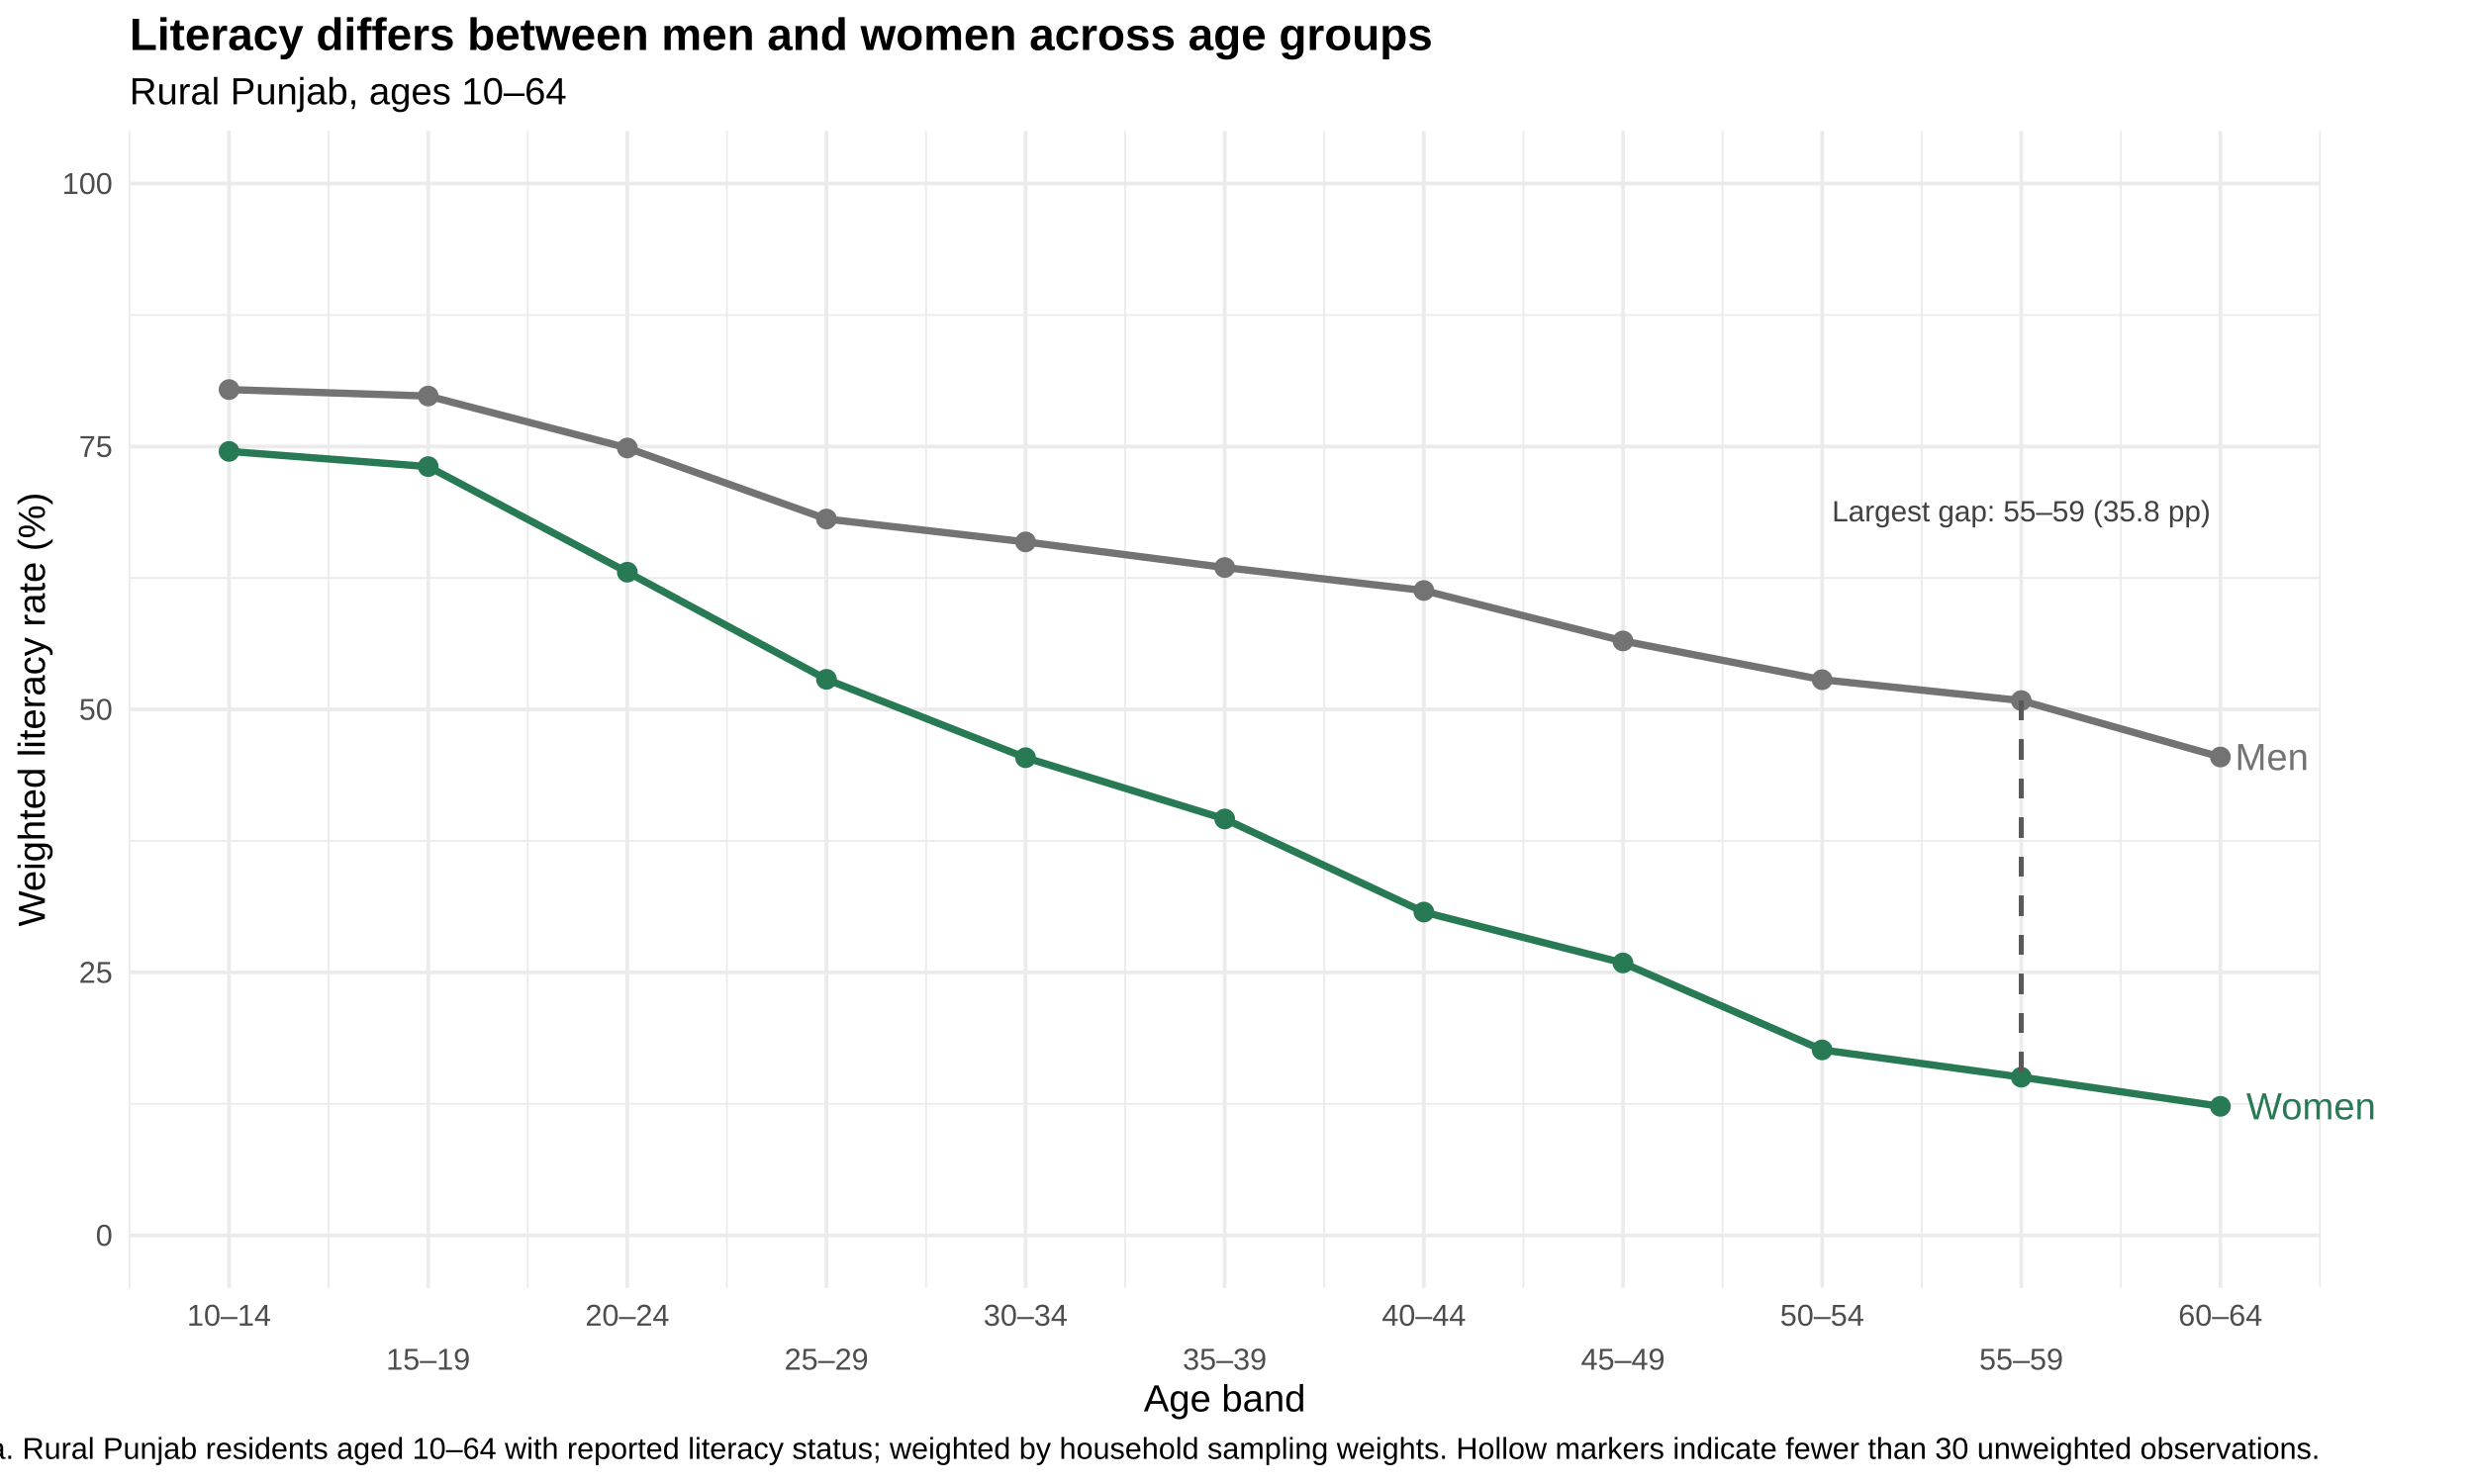
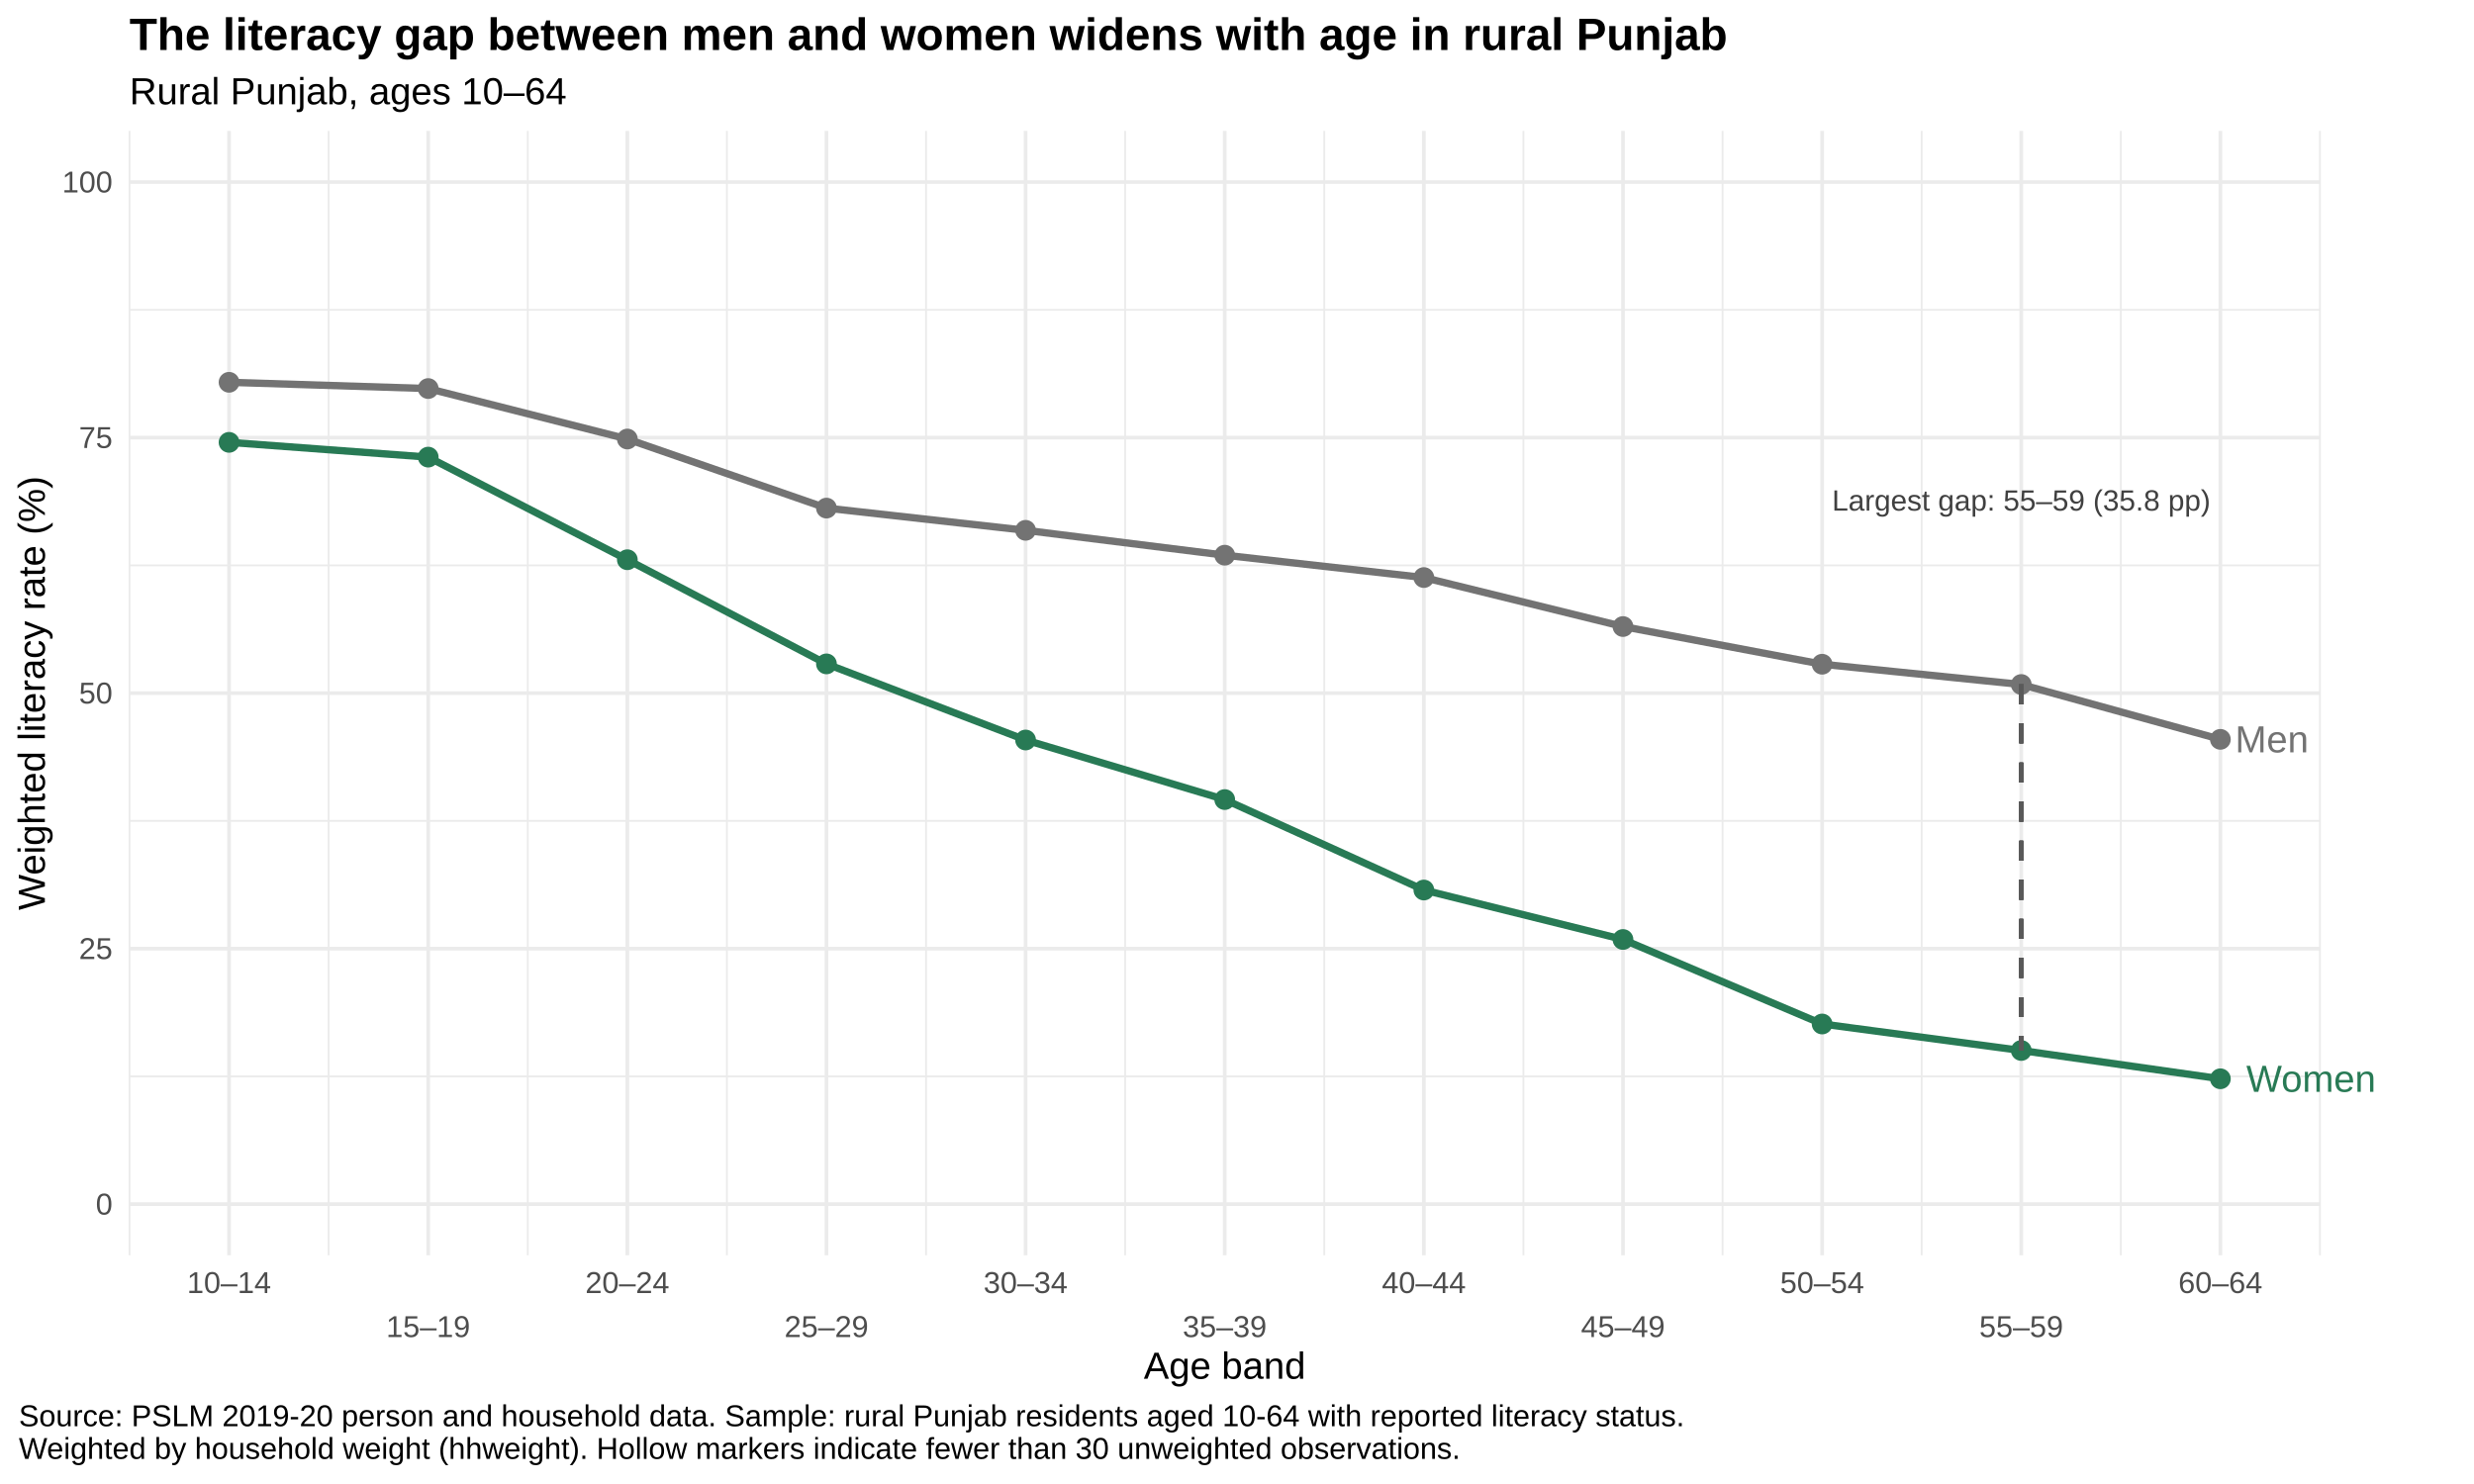
<svg xmlns="http://www.w3.org/2000/svg" width="720.00pt" height="432.00pt" viewBox="0 0 720.00 432.00">
  <g class="svglite">
    <defs>
      <style type="text/css">
    .svglite line, .svglite polyline, .svglite polygon, .svglite path, .svglite rect, .svglite circle {
      fill: none;
      stroke: #000000;
      stroke-linecap: round;
      stroke-linejoin: round;
      stroke-miterlimit: 10.00;
    }
    .svglite text {
      white-space: pre;
    }
    .svglite g.glyphgroup path {
      fill: inherit;
      stroke: none;
    }
  </style>
    </defs>
    <rect width="100%" height="100%" style="stroke: none; fill: #FFFFFF;" />
    <defs>
      <clipPath id="cpMC4wMHw3MjAuMDB8MC4wMHw0MzIuMDA=">
        <rect x="0.00" y="0.00" width="720.00" height="432.00" />
      </clipPath>
    </defs>
    <g clip-path="url(#cpMC4wMHw3MjAuMDB8MC4wMHw0MzIuMDA=)">
      <rect x="0.00" y="0.00" width="720.00" height="432.00" style="stroke-width: 1.07; stroke: none; fill: #FFFFFF;" />
-       <polyline points="37.69,321.34 675.17,321.34 " style="stroke-width: 0.53; stroke: #EBEBEB; stroke-linecap: butt;" />
-       <polyline points="37.69,244.80 675.17,244.80 " style="stroke-width: 0.53; stroke: #EBEBEB; stroke-linecap: butt;" />
-       <polyline points="37.69,168.25 675.17,168.25 " style="stroke-width: 0.53; stroke: #EBEBEB; stroke-linecap: butt;" />
-       <polyline points="37.69,91.71 675.17,91.71 " style="stroke-width: 0.53; stroke: #EBEBEB; stroke-linecap: butt;" />
-       <polyline points="37.69,374.92 37.69,38.12 " style="stroke-width: 0.53; stroke: #EBEBEB; stroke-linecap: butt;" />
-       <polyline points="95.64,374.92 95.64,38.12 " style="stroke-width: 0.53; stroke: #EBEBEB; stroke-linecap: butt;" />
-       <polyline points="153.59,374.92 153.59,38.12 " style="stroke-width: 0.53; stroke: #EBEBEB; stroke-linecap: butt;" />
-       <polyline points="211.55,374.92 211.55,38.12 " style="stroke-width: 0.53; stroke: #EBEBEB; stroke-linecap: butt;" />
-       <polyline points="269.50,374.92 269.50,38.12 " style="stroke-width: 0.53; stroke: #EBEBEB; stroke-linecap: butt;" />
-       <polyline points="327.45,374.92 327.45,38.12 " style="stroke-width: 0.53; stroke: #EBEBEB; stroke-linecap: butt;" />
-       <polyline points="385.40,374.92 385.40,38.12 " style="stroke-width: 0.53; stroke: #EBEBEB; stroke-linecap: butt;" />
-       <polyline points="443.36,374.92 443.36,38.12 " style="stroke-width: 0.53; stroke: #EBEBEB; stroke-linecap: butt;" />
-       <polyline points="501.31,374.92 501.31,38.12 " style="stroke-width: 0.53; stroke: #EBEBEB; stroke-linecap: butt;" />
-       <polyline points="559.26,374.92 559.26,38.12 " style="stroke-width: 0.53; stroke: #EBEBEB; stroke-linecap: butt;" />
-       <polyline points="617.22,374.92 617.22,38.12 " style="stroke-width: 0.53; stroke: #EBEBEB; stroke-linecap: butt;" />
-       <polyline points="675.17,374.92 675.17,38.12 " style="stroke-width: 0.53; stroke: #EBEBEB; stroke-linecap: butt;" />
-       <polyline points="37.69,359.61 675.17,359.61 " style="stroke-width: 1.07; stroke: #EBEBEB; stroke-linecap: butt;" />
-       <polyline points="37.69,283.07 675.17,283.07 " style="stroke-width: 1.07; stroke: #EBEBEB; stroke-linecap: butt;" />
-       <polyline points="37.69,206.52 675.17,206.52 " style="stroke-width: 1.07; stroke: #EBEBEB; stroke-linecap: butt;" />
-       <polyline points="37.69,129.98 675.17,129.98 " style="stroke-width: 1.07; stroke: #EBEBEB; stroke-linecap: butt;" />
-       <polyline points="37.69,53.43 675.17,53.43 " style="stroke-width: 1.07; stroke: #EBEBEB; stroke-linecap: butt;" />
-       <polyline points="66.66,374.92 66.66,38.12 " style="stroke-width: 1.07; stroke: #EBEBEB; stroke-linecap: butt;" />
-       <polyline points="124.62,374.92 124.62,38.12 " style="stroke-width: 1.07; stroke: #EBEBEB; stroke-linecap: butt;" />
-       <polyline points="182.57,374.92 182.57,38.12 " style="stroke-width: 1.07; stroke: #EBEBEB; stroke-linecap: butt;" />
-       <polyline points="240.52,374.92 240.52,38.12 " style="stroke-width: 1.07; stroke: #EBEBEB; stroke-linecap: butt;" />
-       <polyline points="298.47,374.92 298.47,38.12 " style="stroke-width: 1.07; stroke: #EBEBEB; stroke-linecap: butt;" />
-       <polyline points="356.43,374.92 356.43,38.12 " style="stroke-width: 1.07; stroke: #EBEBEB; stroke-linecap: butt;" />
-       <polyline points="414.38,374.92 414.38,38.12 " style="stroke-width: 1.07; stroke: #EBEBEB; stroke-linecap: butt;" />
-       <polyline points="472.33,374.92 472.33,38.12 " style="stroke-width: 1.07; stroke: #EBEBEB; stroke-linecap: butt;" />
-       <polyline points="530.29,374.92 530.29,38.12 " style="stroke-width: 1.07; stroke: #EBEBEB; stroke-linecap: butt;" />
-       <polyline points="588.24,374.92 588.24,38.12 " style="stroke-width: 1.07; stroke: #EBEBEB; stroke-linecap: butt;" />
-       <polyline points="646.19,374.92 646.19,38.12 " style="stroke-width: 1.07; stroke: #EBEBEB; stroke-linecap: butt;" />
-       <polyline points="66.66,113.41 124.62,115.29 182.57,130.41 240.52,151.09 298.47,157.75 356.43,165.21 414.38,171.90 472.33,186.58 530.29,197.87 588.24,203.94 646.19,220.37 " style="stroke-width: 2.13; stroke: #737373; stroke-linecap: butt;" />
-       <polyline points="66.66,131.41 124.62,135.83 182.57,166.57 240.52,197.76 298.47,220.57 356.43,238.41 414.38,265.51 472.33,280.32 530.29,305.63 588.24,313.57 646.19,322.06 " style="stroke-width: 2.13; stroke: #287A55; stroke-linecap: butt;" />
-       <circle cx="66.66" cy="113.41" r="3.02" style="stroke-width: 0.71; stroke: none; fill: #737373;" />
-       <circle cx="66.66" cy="131.41" r="3.02" style="stroke-width: 0.71; stroke: none; fill: #287A55;" />
-       <circle cx="124.62" cy="115.29" r="3.02" style="stroke-width: 0.71; stroke: none; fill: #737373;" />
-       <circle cx="124.62" cy="135.83" r="3.02" style="stroke-width: 0.71; stroke: none; fill: #287A55;" />
-       <circle cx="182.57" cy="130.41" r="3.02" style="stroke-width: 0.71; stroke: none; fill: #737373;" />
-       <circle cx="182.57" cy="166.57" r="3.02" style="stroke-width: 0.71; stroke: none; fill: #287A55;" />
-       <circle cx="240.52" cy="151.09" r="3.02" style="stroke-width: 0.71; stroke: none; fill: #737373;" />
-       <circle cx="240.52" cy="197.76" r="3.02" style="stroke-width: 0.71; stroke: none; fill: #287A55;" />
-       <circle cx="298.47" cy="157.75" r="3.02" style="stroke-width: 0.71; stroke: none; fill: #737373;" />
-       <circle cx="298.47" cy="220.57" r="3.02" style="stroke-width: 0.71; stroke: none; fill: #287A55;" />
-       <circle cx="356.43" cy="165.21" r="3.02" style="stroke-width: 0.71; stroke: none; fill: #737373;" />
-       <circle cx="356.43" cy="238.41" r="3.02" style="stroke-width: 0.71; stroke: none; fill: #287A55;" />
-       <circle cx="414.38" cy="171.90" r="3.02" style="stroke-width: 0.71; stroke: none; fill: #737373;" />
-       <circle cx="414.38" cy="265.51" r="3.02" style="stroke-width: 0.71; stroke: none; fill: #287A55;" />
-       <circle cx="472.33" cy="186.58" r="3.02" style="stroke-width: 0.71; stroke: none; fill: #737373;" />
-       <circle cx="472.33" cy="280.32" r="3.02" style="stroke-width: 0.71; stroke: none; fill: #287A55;" />
-       <circle cx="530.29" cy="197.87" r="3.02" style="stroke-width: 0.71; stroke: none; fill: #737373;" />
-       <circle cx="530.29" cy="305.63" r="3.02" style="stroke-width: 0.71; stroke: none; fill: #287A55;" />
-       <circle cx="588.24" cy="203.94" r="3.02" style="stroke-width: 0.71; stroke: none; fill: #737373;" />
-       <circle cx="588.24" cy="313.57" r="3.02" style="stroke-width: 0.71; stroke: none; fill: #287A55;" />
-       <circle cx="646.19" cy="220.37" r="3.02" style="stroke-width: 0.71; stroke: none; fill: #737373;" />
-       <circle cx="646.19" cy="322.06" r="3.02" style="stroke-width: 0.71; stroke: none; fill: #287A55;" />
-       <line x1="588.24" y1="203.94" x2="588.24" y2="313.57" style="stroke-width: 1.07; stroke: #595959; stroke-dasharray: 5.69,5.69; stroke-linecap: butt;" />
-       <line x1="588.24" y1="203.94" x2="588.24" y2="313.57" style="stroke-width: 1.07; stroke: #595959; stroke-dasharray: 5.69,5.69; stroke-linecap: butt;" />
-       <line x1="588.24" y1="203.94" x2="588.24" y2="313.57" style="stroke-width: 1.07; stroke: #595959; stroke-dasharray: 5.69,5.69; stroke-linecap: butt;" />
-       <line x1="588.24" y1="203.94" x2="588.24" y2="313.57" style="stroke-width: 1.07; stroke: #595959; stroke-dasharray: 5.69,5.69; stroke-linecap: butt;" />
-       <line x1="588.24" y1="203.94" x2="588.24" y2="313.57" style="stroke-width: 1.07; stroke: #595959; stroke-dasharray: 5.69,5.69; stroke-linecap: butt;" />
-       <line x1="588.24" y1="203.94" x2="588.24" y2="313.57" style="stroke-width: 1.07; stroke: #595959; stroke-dasharray: 5.69,5.69; stroke-linecap: butt;" />
-       <line x1="588.24" y1="203.94" x2="588.24" y2="313.57" style="stroke-width: 1.07; stroke: #595959; stroke-dasharray: 5.69,5.69; stroke-linecap: butt;" />
-       <line x1="588.24" y1="203.94" x2="588.24" y2="313.57" style="stroke-width: 1.07; stroke: #595959; stroke-dasharray: 5.69,5.69; stroke-linecap: butt;" />
-       <line x1="588.24" y1="203.94" x2="588.24" y2="313.57" style="stroke-width: 1.07; stroke: #595959; stroke-dasharray: 5.69,5.69; stroke-linecap: butt;" />
-       <line x1="588.24" y1="203.94" x2="588.24" y2="313.57" style="stroke-width: 1.07; stroke: #595959; stroke-dasharray: 5.69,5.69; stroke-linecap: butt;" />
-       <line x1="588.24" y1="203.94" x2="588.24" y2="313.57" style="stroke-width: 1.07; stroke: #595959; stroke-dasharray: 5.69,5.69; stroke-linecap: butt;" />
-       <line x1="588.24" y1="203.94" x2="588.24" y2="313.57" style="stroke-width: 1.07; stroke: #595959; stroke-dasharray: 5.69,5.69; stroke-linecap: butt;" />
-       <line x1="588.24" y1="203.94" x2="588.24" y2="313.57" style="stroke-width: 1.07; stroke: #595959; stroke-dasharray: 5.69,5.69; stroke-linecap: butt;" />
-       <line x1="588.24" y1="203.94" x2="588.24" y2="313.57" style="stroke-width: 1.07; stroke: #595959; stroke-dasharray: 5.69,5.69; stroke-linecap: butt;" />
-       <line x1="588.24" y1="203.94" x2="588.24" y2="313.57" style="stroke-width: 1.07; stroke: #595959; stroke-dasharray: 5.69,5.69; stroke-linecap: butt;" />
-       <line x1="588.24" y1="203.94" x2="588.24" y2="313.57" style="stroke-width: 1.07; stroke: #595959; stroke-dasharray: 5.69,5.69; stroke-linecap: butt;" />
-       <line x1="588.24" y1="203.94" x2="588.24" y2="313.57" style="stroke-width: 1.07; stroke: #595959; stroke-dasharray: 5.69,5.69; stroke-linecap: butt;" />
-       <line x1="588.24" y1="203.94" x2="588.24" y2="313.57" style="stroke-width: 1.07; stroke: #595959; stroke-dasharray: 5.69,5.69; stroke-linecap: butt;" />
-       <line x1="588.24" y1="203.94" x2="588.24" y2="313.57" style="stroke-width: 1.07; stroke: #595959; stroke-dasharray: 5.69,5.69; stroke-linecap: butt;" />
-       <line x1="588.24" y1="203.94" x2="588.24" y2="313.57" style="stroke-width: 1.07; stroke: #595959; stroke-dasharray: 5.69,5.69; stroke-linecap: butt;" />
-       <line x1="588.24" y1="203.94" x2="588.24" y2="313.57" style="stroke-width: 1.07; stroke: #595959; stroke-dasharray: 5.69,5.69; stroke-linecap: butt;" />
-       <line x1="588.24" y1="203.94" x2="588.24" y2="313.57" style="stroke-width: 1.07; stroke: #595959; stroke-dasharray: 5.69,5.69; stroke-linecap: butt;" />
-       <text x="650.47" y="224.16" style="font-size: 11.00px;fill: #737373; font-family: &quot;Arimo&quot;;" textLength="21.41px" lengthAdjust="spacingAndGlyphs">Men</text>
-       <text x="653.73" y="325.84" style="font-size: 11.00px;fill: #287A55; font-family: &quot;Arimo&quot;;" textLength="37.70px" lengthAdjust="spacingAndGlyphs">Women</text>
-       <text x="588.24" y="151.77" text-anchor="middle" style="font-size: 8.54px;fill: #404040; font-family: &quot;Arimo&quot;;" textLength="110.17px" lengthAdjust="spacingAndGlyphs">Largest gap: 55–59 (35.8 pp)</text>
-       <text x="32.76" y="362.64" text-anchor="end" style="font-size: 8.80px;fill: #4D4D4D; font-family: &quot;Arimo&quot;;" textLength="4.89px" lengthAdjust="spacingAndGlyphs">0</text>
-       <text x="32.76" y="286.10" text-anchor="end" style="font-size: 8.80px;fill: #4D4D4D; font-family: &quot;Arimo&quot;;" textLength="9.78px" lengthAdjust="spacingAndGlyphs">25</text>
-       <text x="32.76" y="209.55" text-anchor="end" style="font-size: 8.80px;fill: #4D4D4D; font-family: &quot;Arimo&quot;;" textLength="9.78px" lengthAdjust="spacingAndGlyphs">50</text>
-       <text x="32.76" y="133.01" text-anchor="end" style="font-size: 8.80px;fill: #4D4D4D; font-family: &quot;Arimo&quot;;" textLength="9.78px" lengthAdjust="spacingAndGlyphs">75</text>
-       <text x="32.76" y="56.46" text-anchor="end" style="font-size: 8.80px;fill: #4D4D4D; font-family: &quot;Arimo&quot;;" textLength="14.67px" lengthAdjust="spacingAndGlyphs">100</text>
-       <text x="66.66" y="385.91" text-anchor="middle" style="font-size: 8.80px;fill: #4D4D4D; font-family: &quot;Arimo&quot;;" textLength="24.45px" lengthAdjust="spacingAndGlyphs">10–14</text>
-       <text x="182.57" y="385.91" text-anchor="middle" style="font-size: 8.80px;fill: #4D4D4D; font-family: &quot;Arimo&quot;;" textLength="24.45px" lengthAdjust="spacingAndGlyphs">20–24</text>
-       <text x="298.47" y="385.91" text-anchor="middle" style="font-size: 8.80px;fill: #4D4D4D; font-family: &quot;Arimo&quot;;" textLength="24.45px" lengthAdjust="spacingAndGlyphs">30–34</text>
-       <text x="414.38" y="385.91" text-anchor="middle" style="font-size: 8.80px;fill: #4D4D4D; font-family: &quot;Arimo&quot;;" textLength="24.45px" lengthAdjust="spacingAndGlyphs">40–44</text>
-       <text x="530.29" y="385.91" text-anchor="middle" style="font-size: 8.80px;fill: #4D4D4D; font-family: &quot;Arimo&quot;;" textLength="24.45px" lengthAdjust="spacingAndGlyphs">50–54</text>
-       <text x="646.19" y="385.91" text-anchor="middle" style="font-size: 8.80px;fill: #4D4D4D; font-family: &quot;Arimo&quot;;" textLength="24.45px" lengthAdjust="spacingAndGlyphs">60–64</text>
-       <text x="124.62" y="398.72" text-anchor="middle" style="font-size: 8.80px;fill: #4D4D4D; font-family: &quot;Arimo&quot;;" textLength="24.45px" lengthAdjust="spacingAndGlyphs">15–19</text>
-       <text x="240.52" y="398.72" text-anchor="middle" style="font-size: 8.80px;fill: #4D4D4D; font-family: &quot;Arimo&quot;;" textLength="24.45px" lengthAdjust="spacingAndGlyphs">25–29</text>
-       <text x="356.43" y="398.72" text-anchor="middle" style="font-size: 8.80px;fill: #4D4D4D; font-family: &quot;Arimo&quot;;" textLength="24.45px" lengthAdjust="spacingAndGlyphs">35–39</text>
-       <text x="472.33" y="398.72" text-anchor="middle" style="font-size: 8.80px;fill: #4D4D4D; font-family: &quot;Arimo&quot;;" textLength="24.45px" lengthAdjust="spacingAndGlyphs">45–49</text>
-       <text x="588.24" y="398.72" text-anchor="middle" style="font-size: 8.80px;fill: #4D4D4D; font-family: &quot;Arimo&quot;;" textLength="24.45px" lengthAdjust="spacingAndGlyphs">55–59</text>
-       <text x="356.43" y="410.87" text-anchor="middle" style="font-size: 11.00px; font-family: &quot;Arimo&quot;;" textLength="47.16px" lengthAdjust="spacingAndGlyphs">Age band</text>
-       <text transform="translate(13.05,206.52) rotate(-90)" text-anchor="middle" style="font-size: 11.00px; font-family: &quot;Arimo&quot;;" textLength="126.39px" lengthAdjust="spacingAndGlyphs">Weighted literacy rate (%)</text>
+       <polyline points="37.69,313.35 675.17,313.35 " style="stroke-width: 0.53; stroke: #EBEBEB; stroke-linecap: butt;" />
+       <polyline points="37.69,238.96 675.17,238.96 " style="stroke-width: 0.53; stroke: #EBEBEB; stroke-linecap: butt;" />
+       <polyline points="37.69,164.58 675.17,164.58 " style="stroke-width: 0.53; stroke: #EBEBEB; stroke-linecap: butt;" />
+       <polyline points="37.69,90.19 675.17,90.19 " style="stroke-width: 0.53; stroke: #EBEBEB; stroke-linecap: butt;" />
+       <polyline points="37.69,365.42 37.69,38.12 " style="stroke-width: 0.53; stroke: #EBEBEB; stroke-linecap: butt;" />
+       <polyline points="95.64,365.42 95.64,38.12 " style="stroke-width: 0.53; stroke: #EBEBEB; stroke-linecap: butt;" />
+       <polyline points="153.59,365.42 153.59,38.12 " style="stroke-width: 0.53; stroke: #EBEBEB; stroke-linecap: butt;" />
+       <polyline points="211.55,365.42 211.55,38.12 " style="stroke-width: 0.53; stroke: #EBEBEB; stroke-linecap: butt;" />
+       <polyline points="269.50,365.42 269.50,38.12 " style="stroke-width: 0.53; stroke: #EBEBEB; stroke-linecap: butt;" />
+       <polyline points="327.45,365.42 327.45,38.12 " style="stroke-width: 0.53; stroke: #EBEBEB; stroke-linecap: butt;" />
+       <polyline points="385.40,365.42 385.40,38.12 " style="stroke-width: 0.53; stroke: #EBEBEB; stroke-linecap: butt;" />
+       <polyline points="443.36,365.42 443.36,38.12 " style="stroke-width: 0.53; stroke: #EBEBEB; stroke-linecap: butt;" />
+       <polyline points="501.31,365.42 501.31,38.12 " style="stroke-width: 0.53; stroke: #EBEBEB; stroke-linecap: butt;" />
+       <polyline points="559.26,365.42 559.26,38.12 " style="stroke-width: 0.53; stroke: #EBEBEB; stroke-linecap: butt;" />
+       <polyline points="617.22,365.42 617.22,38.12 " style="stroke-width: 0.53; stroke: #EBEBEB; stroke-linecap: butt;" />
+       <polyline points="675.17,365.42 675.17,38.12 " style="stroke-width: 0.53; stroke: #EBEBEB; stroke-linecap: butt;" />
+       <polyline points="37.69,350.54 675.17,350.54 " style="stroke-width: 1.07; stroke: #EBEBEB; stroke-linecap: butt;" />
+       <polyline points="37.69,276.16 675.17,276.16 " style="stroke-width: 1.07; stroke: #EBEBEB; stroke-linecap: butt;" />
+       <polyline points="37.69,201.77 675.17,201.77 " style="stroke-width: 1.07; stroke: #EBEBEB; stroke-linecap: butt;" />
+       <polyline points="37.69,127.39 675.17,127.39 " style="stroke-width: 1.07; stroke: #EBEBEB; stroke-linecap: butt;" />
+       <polyline points="37.69,53.00 675.17,53.00 " style="stroke-width: 1.07; stroke: #EBEBEB; stroke-linecap: butt;" />
+       <polyline points="66.66,365.42 66.66,38.12 " style="stroke-width: 1.07; stroke: #EBEBEB; stroke-linecap: butt;" />
+       <polyline points="124.62,365.42 124.62,38.12 " style="stroke-width: 1.07; stroke: #EBEBEB; stroke-linecap: butt;" />
+       <polyline points="182.57,365.42 182.57,38.12 " style="stroke-width: 1.07; stroke: #EBEBEB; stroke-linecap: butt;" />
+       <polyline points="240.52,365.42 240.52,38.12 " style="stroke-width: 1.07; stroke: #EBEBEB; stroke-linecap: butt;" />
+       <polyline points="298.47,365.42 298.47,38.12 " style="stroke-width: 1.07; stroke: #EBEBEB; stroke-linecap: butt;" />
+       <polyline points="356.43,365.42 356.43,38.12 " style="stroke-width: 1.07; stroke: #EBEBEB; stroke-linecap: butt;" />
+       <polyline points="414.38,365.42 414.38,38.12 " style="stroke-width: 1.07; stroke: #EBEBEB; stroke-linecap: butt;" />
+       <polyline points="472.33,365.42 472.33,38.12 " style="stroke-width: 1.07; stroke: #EBEBEB; stroke-linecap: butt;" />
+       <polyline points="530.29,365.42 530.29,38.12 " style="stroke-width: 1.07; stroke: #EBEBEB; stroke-linecap: butt;" />
+       <polyline points="588.24,365.42 588.24,38.12 " style="stroke-width: 1.07; stroke: #EBEBEB; stroke-linecap: butt;" />
+       <polyline points="646.19,365.42 646.19,38.12 " style="stroke-width: 1.07; stroke: #EBEBEB; stroke-linecap: butt;" />
+       <polyline points="66.66,111.29 124.62,113.11 182.57,127.80 240.52,147.91 298.47,154.38 356.43,161.62 414.38,168.13 472.33,182.39 530.29,193.36 588.24,199.26 646.19,215.23 " style="stroke-width: 2.13; stroke: #737373; stroke-linecap: butt;" />
+       <polyline points="66.66,128.77 124.62,133.07 182.57,162.94 240.52,193.26 298.47,215.42 356.43,232.76 414.38,259.09 472.33,273.49 530.29,298.09 588.24,305.80 646.19,314.04 " style="stroke-width: 2.13; stroke: #287A55; stroke-linecap: butt;" />
+       <circle cx="66.66" cy="111.29" r="3.02" style="stroke-width: 0.71; stroke: none; fill: #737373;" />
+       <circle cx="66.66" cy="128.77" r="3.02" style="stroke-width: 0.71; stroke: none; fill: #287A55;" />
+       <circle cx="124.62" cy="113.11" r="3.02" style="stroke-width: 0.71; stroke: none; fill: #737373;" />
+       <circle cx="124.62" cy="133.07" r="3.02" style="stroke-width: 0.71; stroke: none; fill: #287A55;" />
+       <circle cx="182.57" cy="127.80" r="3.02" style="stroke-width: 0.71; stroke: none; fill: #737373;" />
+       <circle cx="182.57" cy="162.94" r="3.02" style="stroke-width: 0.71; stroke: none; fill: #287A55;" />
+       <circle cx="240.52" cy="147.91" r="3.02" style="stroke-width: 0.71; stroke: none; fill: #737373;" />
+       <circle cx="240.52" cy="193.26" r="3.02" style="stroke-width: 0.71; stroke: none; fill: #287A55;" />
+       <circle cx="298.47" cy="154.38" r="3.02" style="stroke-width: 0.71; stroke: none; fill: #737373;" />
+       <circle cx="298.47" cy="215.42" r="3.02" style="stroke-width: 0.71; stroke: none; fill: #287A55;" />
+       <circle cx="356.43" cy="161.62" r="3.02" style="stroke-width: 0.71; stroke: none; fill: #737373;" />
+       <circle cx="356.43" cy="232.76" r="3.02" style="stroke-width: 0.71; stroke: none; fill: #287A55;" />
+       <circle cx="414.38" cy="168.13" r="3.02" style="stroke-width: 0.71; stroke: none; fill: #737373;" />
+       <circle cx="414.38" cy="259.09" r="3.02" style="stroke-width: 0.71; stroke: none; fill: #287A55;" />
+       <circle cx="472.33" cy="182.39" r="3.02" style="stroke-width: 0.71; stroke: none; fill: #737373;" />
+       <circle cx="472.33" cy="273.49" r="3.02" style="stroke-width: 0.71; stroke: none; fill: #287A55;" />
+       <circle cx="530.29" cy="193.36" r="3.02" style="stroke-width: 0.71; stroke: none; fill: #737373;" />
+       <circle cx="530.29" cy="298.09" r="3.02" style="stroke-width: 0.71; stroke: none; fill: #287A55;" />
+       <circle cx="588.24" cy="199.26" r="3.02" style="stroke-width: 0.71; stroke: none; fill: #737373;" />
+       <circle cx="588.24" cy="305.80" r="3.02" style="stroke-width: 0.71; stroke: none; fill: #287A55;" />
+       <circle cx="646.19" cy="215.23" r="3.02" style="stroke-width: 0.71; stroke: none; fill: #737373;" />
+       <circle cx="646.19" cy="314.04" r="3.02" style="stroke-width: 0.71; stroke: none; fill: #287A55;" />
+       <line x1="588.24" y1="199.26" x2="588.24" y2="305.80" style="stroke-width: 1.07; stroke: #595959; stroke-dasharray: 5.69,5.69; stroke-linecap: butt;" />
+       <line x1="588.24" y1="199.26" x2="588.24" y2="305.80" style="stroke-width: 1.07; stroke: #595959; stroke-dasharray: 5.69,5.69; stroke-linecap: butt;" />
+       <line x1="588.24" y1="199.26" x2="588.24" y2="305.80" style="stroke-width: 1.07; stroke: #595959; stroke-dasharray: 5.69,5.69; stroke-linecap: butt;" />
+       <line x1="588.24" y1="199.26" x2="588.24" y2="305.80" style="stroke-width: 1.07; stroke: #595959; stroke-dasharray: 5.69,5.69; stroke-linecap: butt;" />
+       <line x1="588.24" y1="199.26" x2="588.24" y2="305.80" style="stroke-width: 1.07; stroke: #595959; stroke-dasharray: 5.69,5.69; stroke-linecap: butt;" />
+       <line x1="588.24" y1="199.26" x2="588.24" y2="305.80" style="stroke-width: 1.07; stroke: #595959; stroke-dasharray: 5.69,5.69; stroke-linecap: butt;" />
+       <line x1="588.24" y1="199.26" x2="588.24" y2="305.80" style="stroke-width: 1.07; stroke: #595959; stroke-dasharray: 5.69,5.69; stroke-linecap: butt;" />
+       <line x1="588.24" y1="199.26" x2="588.24" y2="305.80" style="stroke-width: 1.07; stroke: #595959; stroke-dasharray: 5.69,5.69; stroke-linecap: butt;" />
+       <line x1="588.24" y1="199.26" x2="588.24" y2="305.80" style="stroke-width: 1.07; stroke: #595959; stroke-dasharray: 5.69,5.69; stroke-linecap: butt;" />
+       <line x1="588.24" y1="199.26" x2="588.24" y2="305.80" style="stroke-width: 1.07; stroke: #595959; stroke-dasharray: 5.69,5.69; stroke-linecap: butt;" />
+       <line x1="588.24" y1="199.26" x2="588.24" y2="305.80" style="stroke-width: 1.07; stroke: #595959; stroke-dasharray: 5.69,5.69; stroke-linecap: butt;" />
+       <line x1="588.24" y1="199.26" x2="588.24" y2="305.80" style="stroke-width: 1.07; stroke: #595959; stroke-dasharray: 5.69,5.69; stroke-linecap: butt;" />
+       <line x1="588.24" y1="199.26" x2="588.24" y2="305.80" style="stroke-width: 1.07; stroke: #595959; stroke-dasharray: 5.69,5.69; stroke-linecap: butt;" />
+       <line x1="588.24" y1="199.26" x2="588.24" y2="305.80" style="stroke-width: 1.07; stroke: #595959; stroke-dasharray: 5.69,5.69; stroke-linecap: butt;" />
+       <line x1="588.24" y1="199.26" x2="588.24" y2="305.80" style="stroke-width: 1.07; stroke: #595959; stroke-dasharray: 5.69,5.69; stroke-linecap: butt;" />
+       <line x1="588.24" y1="199.26" x2="588.24" y2="305.80" style="stroke-width: 1.07; stroke: #595959; stroke-dasharray: 5.69,5.69; stroke-linecap: butt;" />
+       <line x1="588.24" y1="199.26" x2="588.24" y2="305.80" style="stroke-width: 1.07; stroke: #595959; stroke-dasharray: 5.69,5.69; stroke-linecap: butt;" />
+       <line x1="588.24" y1="199.26" x2="588.24" y2="305.80" style="stroke-width: 1.07; stroke: #595959; stroke-dasharray: 5.69,5.69; stroke-linecap: butt;" />
+       <line x1="588.24" y1="199.26" x2="588.24" y2="305.80" style="stroke-width: 1.07; stroke: #595959; stroke-dasharray: 5.69,5.69; stroke-linecap: butt;" />
+       <line x1="588.24" y1="199.26" x2="588.24" y2="305.80" style="stroke-width: 1.07; stroke: #595959; stroke-dasharray: 5.69,5.69; stroke-linecap: butt;" />
+       <line x1="588.24" y1="199.26" x2="588.24" y2="305.80" style="stroke-width: 1.07; stroke: #595959; stroke-dasharray: 5.69,5.69; stroke-linecap: butt;" />
+       <line x1="588.24" y1="199.26" x2="588.24" y2="305.80" style="stroke-width: 1.07; stroke: #595959; stroke-dasharray: 5.69,5.69; stroke-linecap: butt;" />
+       <text x="650.47" y="219.02" style="font-size: 11.00px;fill: #737373; font-family: &quot;Arimo&quot;;" textLength="21.41px" lengthAdjust="spacingAndGlyphs">Men</text>
+       <text x="653.73" y="317.83" style="font-size: 11.00px;fill: #287A55; font-family: &quot;Arimo&quot;;" textLength="37.70px" lengthAdjust="spacingAndGlyphs">Women</text>
+       <text x="588.24" y="148.64" text-anchor="middle" style="font-size: 8.54px;fill: #404040; font-family: &quot;Arimo&quot;;" textLength="110.17px" lengthAdjust="spacingAndGlyphs">Largest gap: 55–59 (35.8 pp)</text>
+       <text x="32.76" y="353.57" text-anchor="end" style="font-size: 8.80px;fill: #4D4D4D; font-family: &quot;Arimo&quot;;" textLength="4.89px" lengthAdjust="spacingAndGlyphs">0</text>
+       <text x="32.76" y="279.18" text-anchor="end" style="font-size: 8.80px;fill: #4D4D4D; font-family: &quot;Arimo&quot;;" textLength="9.78px" lengthAdjust="spacingAndGlyphs">25</text>
+       <text x="32.76" y="204.80" text-anchor="end" style="font-size: 8.80px;fill: #4D4D4D; font-family: &quot;Arimo&quot;;" textLength="9.78px" lengthAdjust="spacingAndGlyphs">50</text>
+       <text x="32.76" y="130.41" text-anchor="end" style="font-size: 8.80px;fill: #4D4D4D; font-family: &quot;Arimo&quot;;" textLength="9.78px" lengthAdjust="spacingAndGlyphs">75</text>
+       <text x="32.76" y="56.03" text-anchor="end" style="font-size: 8.80px;fill: #4D4D4D; font-family: &quot;Arimo&quot;;" textLength="14.67px" lengthAdjust="spacingAndGlyphs">100</text>
+       <text x="66.66" y="376.41" text-anchor="middle" style="font-size: 8.80px;fill: #4D4D4D; font-family: &quot;Arimo&quot;;" textLength="24.45px" lengthAdjust="spacingAndGlyphs">10–14</text>
+       <text x="182.57" y="376.41" text-anchor="middle" style="font-size: 8.80px;fill: #4D4D4D; font-family: &quot;Arimo&quot;;" textLength="24.45px" lengthAdjust="spacingAndGlyphs">20–24</text>
+       <text x="298.47" y="376.41" text-anchor="middle" style="font-size: 8.80px;fill: #4D4D4D; font-family: &quot;Arimo&quot;;" textLength="24.45px" lengthAdjust="spacingAndGlyphs">30–34</text>
+       <text x="414.38" y="376.41" text-anchor="middle" style="font-size: 8.80px;fill: #4D4D4D; font-family: &quot;Arimo&quot;;" textLength="24.45px" lengthAdjust="spacingAndGlyphs">40–44</text>
+       <text x="530.29" y="376.41" text-anchor="middle" style="font-size: 8.80px;fill: #4D4D4D; font-family: &quot;Arimo&quot;;" textLength="24.45px" lengthAdjust="spacingAndGlyphs">50–54</text>
+       <text x="646.19" y="376.41" text-anchor="middle" style="font-size: 8.80px;fill: #4D4D4D; font-family: &quot;Arimo&quot;;" textLength="24.45px" lengthAdjust="spacingAndGlyphs">60–64</text>
+       <text x="124.62" y="389.22" text-anchor="middle" style="font-size: 8.80px;fill: #4D4D4D; font-family: &quot;Arimo&quot;;" textLength="24.45px" lengthAdjust="spacingAndGlyphs">15–19</text>
+       <text x="240.52" y="389.22" text-anchor="middle" style="font-size: 8.80px;fill: #4D4D4D; font-family: &quot;Arimo&quot;;" textLength="24.45px" lengthAdjust="spacingAndGlyphs">25–29</text>
+       <text x="356.43" y="389.22" text-anchor="middle" style="font-size: 8.80px;fill: #4D4D4D; font-family: &quot;Arimo&quot;;" textLength="24.45px" lengthAdjust="spacingAndGlyphs">35–39</text>
+       <text x="472.33" y="389.22" text-anchor="middle" style="font-size: 8.80px;fill: #4D4D4D; font-family: &quot;Arimo&quot;;" textLength="24.45px" lengthAdjust="spacingAndGlyphs">45–49</text>
+       <text x="588.24" y="389.22" text-anchor="middle" style="font-size: 8.80px;fill: #4D4D4D; font-family: &quot;Arimo&quot;;" textLength="24.45px" lengthAdjust="spacingAndGlyphs">55–59</text>
+       <text x="356.43" y="401.36" text-anchor="middle" style="font-size: 11.00px; font-family: &quot;Arimo&quot;;" textLength="47.16px" lengthAdjust="spacingAndGlyphs">Age band</text>
+       <text transform="translate(13.05,201.77) rotate(-90)" text-anchor="middle" style="font-size: 11.00px; font-family: &quot;Arimo&quot;;" textLength="126.39px" lengthAdjust="spacingAndGlyphs">Weighted literacy rate (%)</text>
      <text x="37.69" y="30.36" style="font-size: 11.00px; font-family: &quot;Arimo&quot;;" textLength="127.31px" lengthAdjust="spacingAndGlyphs">Rural Punjab, ages 10–64</text>
-       <text x="37.69" y="14.56" style="font-size: 13.20px; font-weight: bold; font-family: &quot;Arimo&quot;;" textLength="378.73px" lengthAdjust="spacingAndGlyphs">Literacy differs between men and women across age groups</text>
-       <text x="675.17" y="424.69" text-anchor="end" style="font-size: 8.80px; font-family: &quot;Arimo&quot;;" textLength="838.78px" lengthAdjust="spacingAndGlyphs">Source: PSLM person and household data. Rural Punjab residents aged 10–64 with reported literacy status; weighted by household sampling weights. Hollow markers indicate fewer than 30 unweighted observations.</text>
+       <text x="37.69" y="14.56" style="font-size: 13.20px; font-weight: bold; font-family: &quot;Arimo&quot;;" textLength="464.41px" lengthAdjust="spacingAndGlyphs">The literacy gap between men and women widens with age in rural Punjab</text>
+       <text x="5.48" y="415.19" style="font-size: 8.80px; font-family: &quot;Arimo&quot;;" textLength="484.36px" lengthAdjust="spacingAndGlyphs">Source: PSLM 2019-20 person and household data. Sample: rural Punjab residents aged 10-64 with reported literacy status.</text>
+       <text x="5.48" y="424.69" style="font-size: 8.80px; font-family: &quot;Arimo&quot;;" textLength="419.20px" lengthAdjust="spacingAndGlyphs">Weighted by household weight (hhweight). Hollow markers indicate fewer than 30 unweighted observations.</text>
    </g>
  </g>
</svg>
